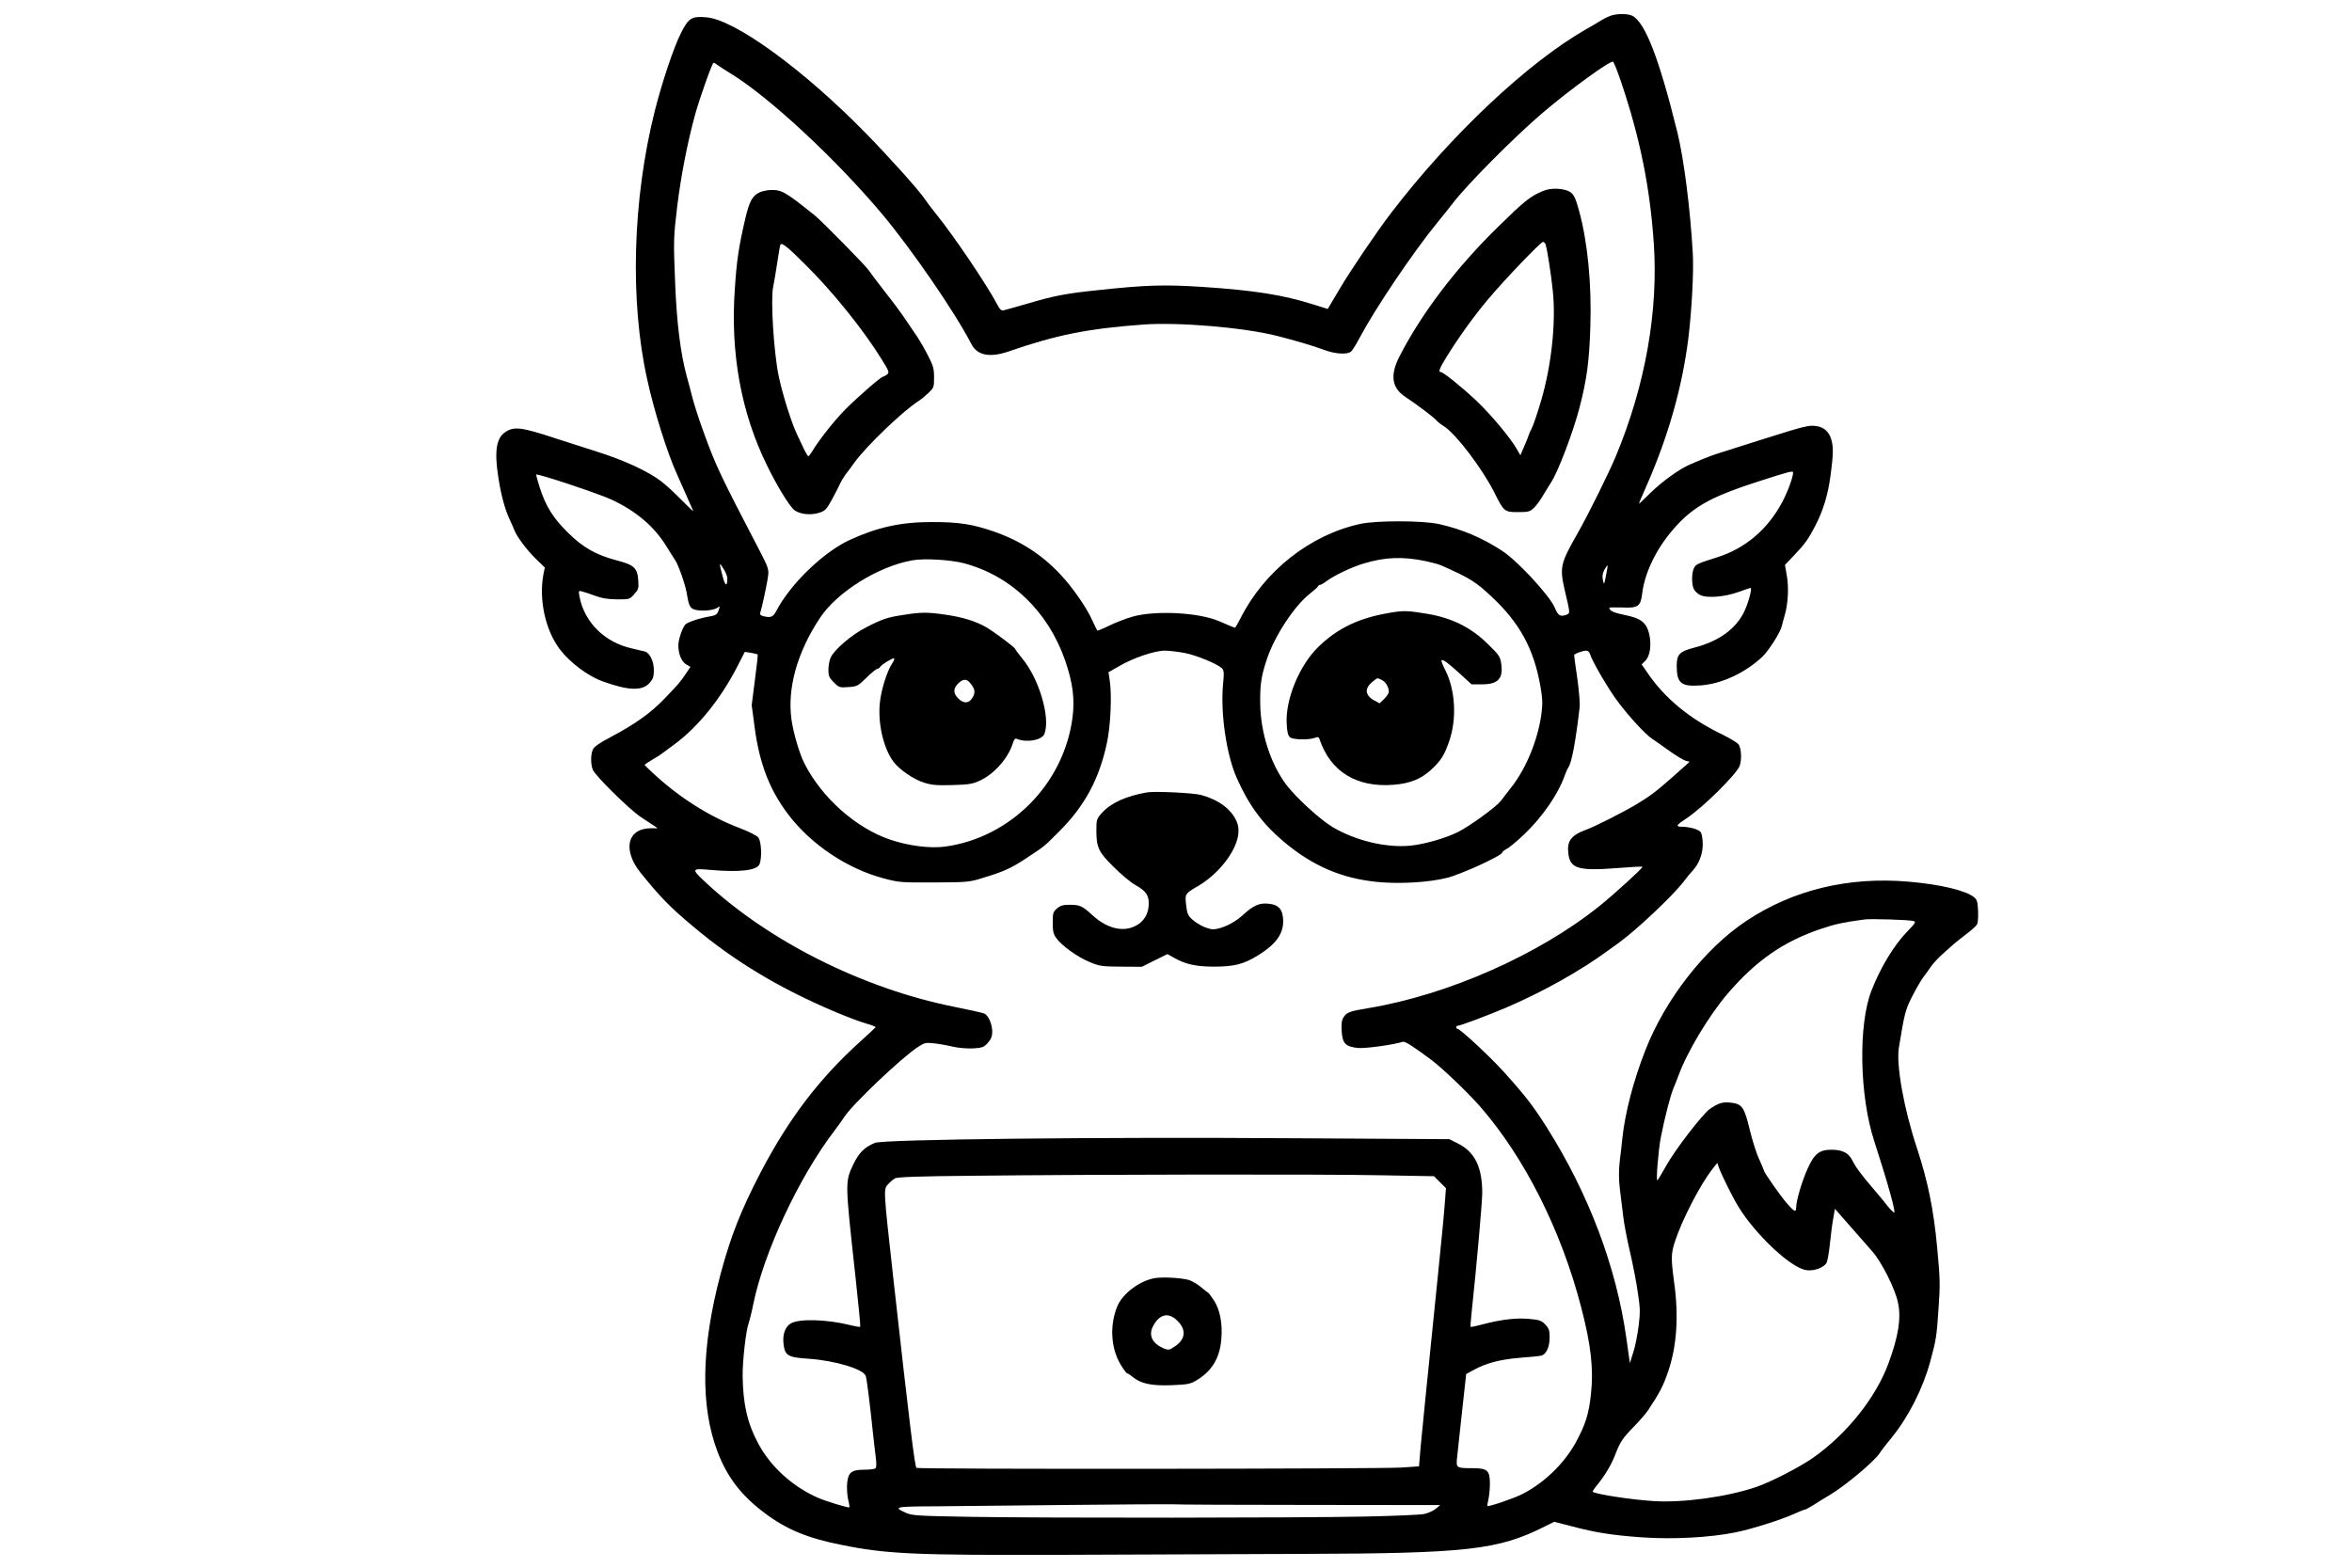
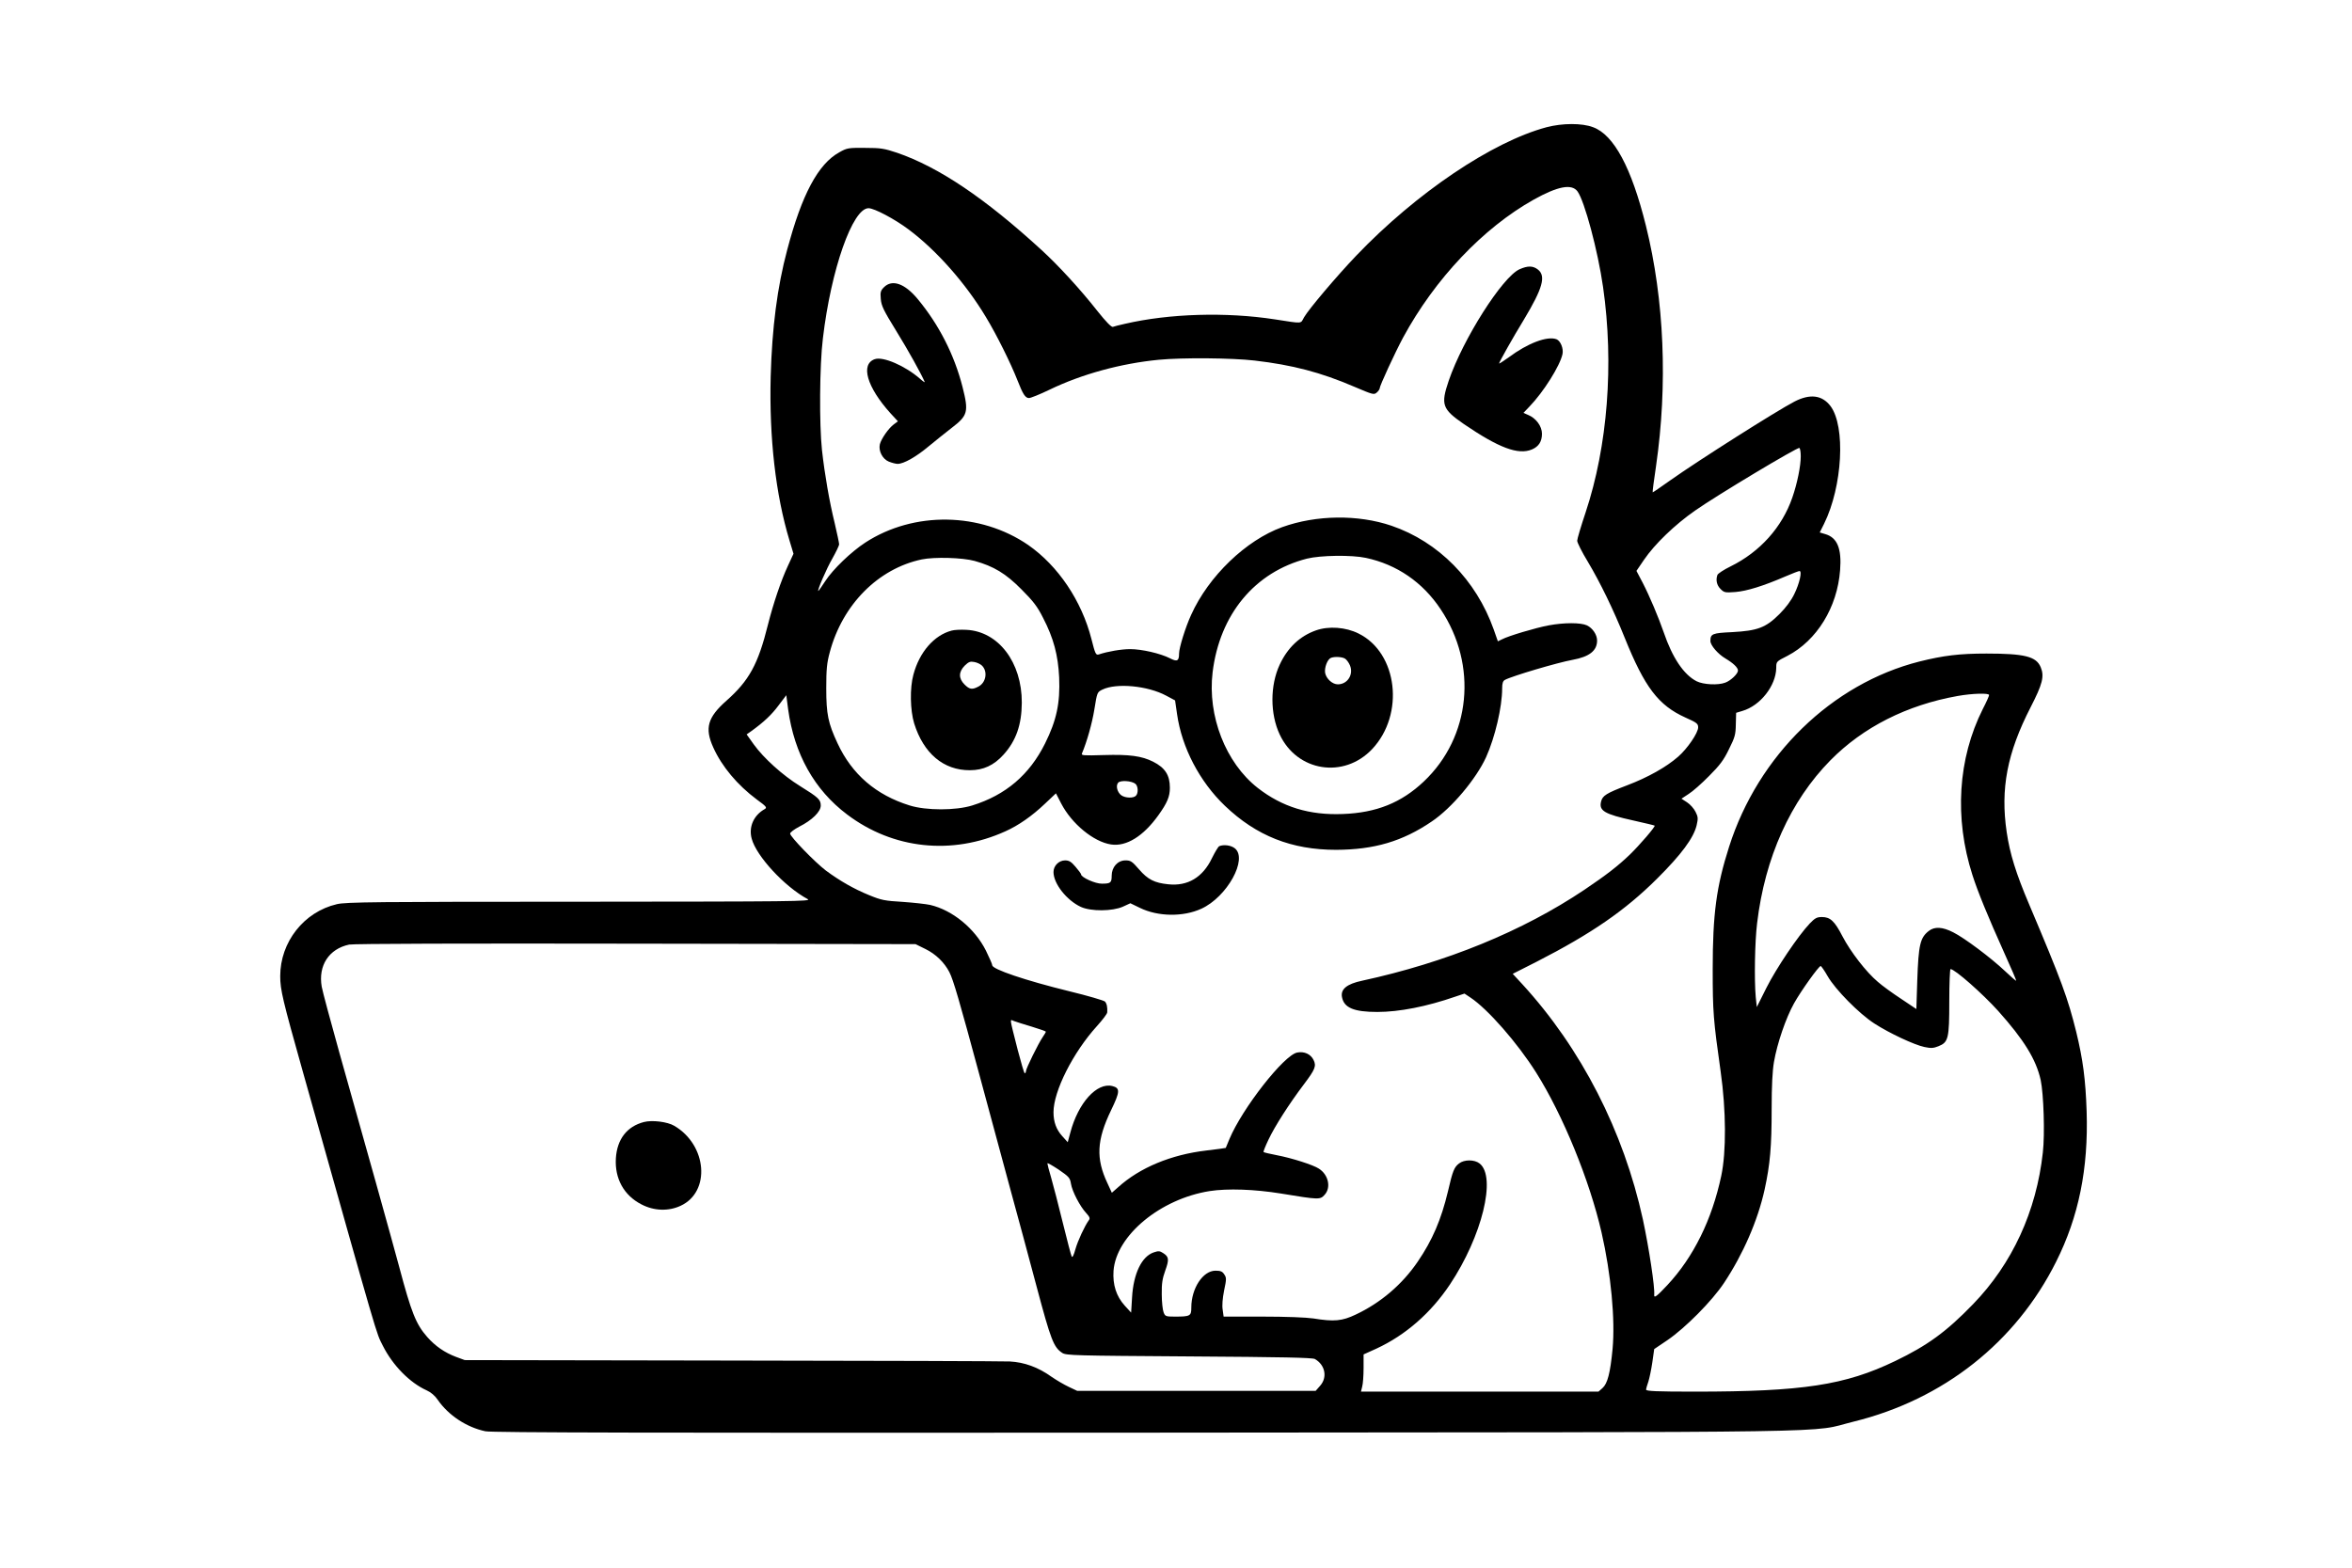
<svg xmlns="http://www.w3.org/2000/svg" version="1.0" width="1536pt" height="1024pt" viewBox="0 0 1536 1024" preserveAspectRatio="xMidYMid meet">
  <g transform="translate(0,1024) scale(0.1,-0.1)" fill="#000000" stroke="none">
-     <path d="M10515 10136 c-16 -6 -41 -18 -55 -27 -14 -9 -59 -36 -100 -59 -381 -217 -886 -692 -1276 -1202 -91 -119 -266 -377 -334 -493 -29 -49 -59 -100 -66 -111 l-13 -22 -93 29 c-200 63 -382 92 -726 115 -251 16 -362 13 -690 -22 -199 -21 -279 -36 -444 -85 -79 -23 -152 -43 -163 -46 -16 -3 -25 5 -43 39 -64 123 -284 449 -397 588 -33 41 -68 88 -78 103 -32 50 -226 266 -377 421 -410 420 -859 747 -1047 763 -95 8 -116 -4 -165 -101 -49 -97 -123 -319 -172 -511 -145 -579 -164 -1239 -49 -1755 44 -203 132 -482 193 -615 26 -58 101 -228 107 -242 3 -7 -30 24 -73 68 -44 45 -104 101 -136 125 -84 65 -244 139 -423 195 -88 28 -207 66 -265 85 -227 75 -273 80 -331 41 -58 -39 -71 -124 -45 -292 18 -118 42 -207 73 -275 14 -30 29 -64 33 -75 16 -42 83 -130 139 -185 l59 -57 -9 -44 c-31 -164 12 -365 107 -490 65 -86 183 -174 275 -208 174 -63 263 -66 312 -11 22 25 27 40 27 83 0 57 -26 111 -57 121 -10 3 -49 12 -88 21 -178 40 -309 171 -341 340 -6 36 -6 38 17 32 13 -3 51 -16 84 -28 44 -17 82 -23 143 -24 83 0 84 0 114 34 28 31 30 38 26 93 -6 78 -27 98 -138 127 -137 36 -221 83 -320 181 -97 95 -145 171 -185 295 -14 43 -24 81 -23 85 4 10 407 -124 493 -164 160 -75 276 -174 355 -301 23 -38 51 -81 60 -95 21 -31 66 -160 75 -215 15 -92 22 -103 71 -111 48 -7 112 2 132 18 14 13 15 7 2 -26 -7 -19 -19 -26 -47 -31 -69 -11 -152 -38 -167 -54 -20 -22 -46 -99 -46 -136 0 -56 20 -105 50 -124 l29 -17 -26 -39 c-40 -59 -52 -74 -142 -167 -93 -97 -192 -167 -352 -252 -73 -38 -109 -64 -117 -81 -15 -32 -15 -95 -1 -132 14 -38 239 -260 313 -309 32 -21 70 -47 85 -56 l26 -18 -43 0 c-157 0 -189 -143 -66 -294 130 -160 188 -220 341 -348 273 -230 571 -408 938 -562 72 -30 159 -63 193 -72 35 -10 61 -20 60 -24 -2 -3 -48 -47 -103 -96 -267 -242 -463 -500 -646 -849 -129 -247 -198 -422 -264 -670 -126 -477 -132 -860 -19 -1158 64 -167 155 -286 309 -401 138 -104 278 -163 495 -206 299 -61 474 -69 1445 -66 462 2 1164 4 1560 6 1093 3 1289 26 1595 180 l60 30 112 -29 c158 -42 266 -59 464 -73 201 -14 442 -1 609 33 108 22 301 83 390 124 31 14 59 25 64 25 4 0 27 13 52 28 24 16 70 44 102 63 99 57 293 219 331 275 11 18 47 64 80 104 111 137 204 321 252 498 38 140 42 162 54 348 11 151 10 193 -9 394 -23 249 -61 434 -131 647 -86 258 -138 547 -119 661 36 220 42 246 85 330 24 48 57 105 73 127 17 22 41 56 54 75 13 19 46 54 73 78 27 24 60 53 74 66 14 12 51 42 83 66 32 24 63 52 69 63 5 11 8 51 6 89 -3 60 -7 72 -28 89 -58 44 -219 82 -425 100 -394 34 -756 -54 -1060 -256 -271 -180 -529 -511 -659 -843 -78 -197 -134 -414 -151 -577 -3 -33 -11 -100 -17 -149 -7 -65 -7 -115 1 -185 7 -53 16 -133 22 -179 5 -45 25 -149 44 -230 19 -81 42 -200 51 -265 16 -103 16 -131 5 -219 -7 -56 -22 -133 -35 -172 l-22 -70 -23 164 c-65 463 -245 941 -519 1375 -87 138 -141 208 -276 358 -93 103 -290 287 -308 287 -4 0 -8 5 -8 10 0 6 5 10 10 10 17 0 193 66 315 118 235 100 488 241 672 377 27 19 57 41 68 49 116 85 344 300 417 393 23 31 51 65 61 75 42 44 67 109 67 173 0 34 -6 69 -13 79 -14 19 -72 35 -125 36 -41 0 -35 11 31 54 107 70 326 287 348 343 15 41 11 119 -8 142 -10 11 -56 39 -103 62 -218 105 -381 240 -495 410 l-34 49 24 24 c31 31 41 102 26 172 -18 77 -54 106 -161 127 -73 15 -99 27 -100 47 0 3 38 3 84 2 104 -5 121 7 131 95 20 157 118 338 257 474 107 105 229 167 498 253 204 66 230 73 230 59 -1 -32 -35 -125 -71 -193 -95 -178 -241 -302 -424 -360 -128 -40 -140 -46 -152 -70 -15 -30 -17 -99 -3 -134 5 -14 24 -33 42 -42 45 -23 160 -14 254 20 39 14 74 26 76 26 13 0 -15 -101 -42 -157 -56 -113 -167 -193 -328 -234 -93 -24 -112 -44 -112 -117 0 -115 28 -138 156 -129 137 10 290 81 403 187 41 38 119 161 127 200 3 14 12 45 19 70 22 74 28 182 14 260 l-12 70 59 62 c72 76 92 104 138 192 53 101 84 205 101 333 18 137 19 183 4 234 -16 51 -48 79 -98 86 -49 7 -75 0 -336 -82 -110 -35 -238 -75 -284 -90 -46 -14 -102 -35 -125 -45 -22 -10 -57 -25 -77 -33 -65 -26 -182 -110 -258 -184 -41 -40 -75 -73 -77 -73 -2 0 17 46 42 101 147 332 239 654 280 979 22 181 36 439 29 555 -17 297 -58 614 -100 788 -120 486 -211 721 -295 764 -30 15 -104 15 -145 -1z m72 -432 c123 -364 188 -686 213 -1049 31 -447 -55 -933 -248 -1396 -46 -110 -181 -383 -249 -502 -115 -202 -119 -222 -82 -382 35 -149 35 -141 1 -153 -34 -11 -48 -1 -69 50 -35 80 -242 304 -343 370 -132 86 -262 141 -413 175 -106 23 -405 24 -513 1 -327 -71 -627 -307 -783 -617 -17 -33 -33 -61 -36 -61 -2 0 -19 6 -37 14 -18 8 -49 21 -68 29 -133 57 -417 71 -564 29 -43 -12 -112 -39 -153 -59 -40 -20 -75 -34 -77 -32 -2 2 -15 29 -29 59 -38 88 -131 222 -213 309 -123 131 -263 220 -436 280 -140 48 -227 61 -402 61 -202 0 -353 -33 -535 -116 -174 -80 -391 -290 -482 -466 -20 -39 -37 -45 -87 -32 -16 5 -21 11 -17 23 10 26 48 202 52 247 4 34 -4 56 -50 145 -266 511 -292 564 -375 795 -29 78 -60 177 -71 220 -11 43 -27 105 -36 136 -41 148 -66 353 -76 613 -11 273 -11 292 14 500 24 195 66 412 116 595 30 108 112 340 121 340 4 0 18 -8 31 -18 13 -10 49 -33 79 -51 251 -153 687 -557 994 -923 193 -231 474 -640 580 -846 39 -75 122 -90 248 -46 309 107 516 148 873 174 233 17 656 -19 875 -74 114 -29 237 -65 303 -90 73 -28 153 -34 179 -13 9 6 35 48 58 92 101 190 348 557 505 749 44 54 89 110 100 125 93 123 411 443 594 598 178 151 434 337 455 330 5 -2 29 -61 53 -133z m-1273 -3130 c37 -8 83 -20 100 -28 187 -83 222 -105 329 -205 181 -170 273 -338 316 -579 14 -76 16 -115 9 -172 -20 -171 -98 -365 -197 -491 -27 -35 -59 -76 -71 -92 -32 -40 -204 -165 -281 -203 -81 -40 -222 -80 -311 -88 -158 -15 -358 34 -506 122 -83 50 -241 195 -304 279 -101 137 -165 335 -168 524 -2 126 6 181 44 295 51 152 179 346 279 425 29 23 54 45 55 50 2 5 8 9 14 9 5 0 24 11 41 24 49 37 165 92 242 115 141 43 258 47 409 15z m-3019 -13 c308 -82 549 -314 661 -635 50 -145 64 -252 48 -374 -57 -433 -404 -783 -832 -842 -98 -13 -240 5 -360 46 -223 76 -444 273 -557 494 -34 66 -73 199 -86 289 -29 204 37 441 186 665 112 169 379 336 603 376 77 14 248 4 337 -19z m-1545 -98 c0 -58 -14 -52 -31 13 -24 90 -23 97 6 49 14 -22 25 -50 25 -62z m5738 17 c-12 -61 -13 -62 -20 -29 -5 24 -3 43 9 66 10 18 19 31 21 29 2 -2 -3 -32 -10 -66z m-2752 -505 c75 -14 211 -70 244 -100 13 -12 15 -29 7 -107 -17 -189 23 -461 90 -610 79 -179 170 -301 307 -416 189 -159 379 -240 612 -263 147 -14 334 -3 454 27 93 23 360 146 360 165 0 5 14 16 31 25 18 9 71 54 119 100 113 109 214 255 255 369 10 28 22 55 26 60 23 31 48 164 75 395 3 25 -4 109 -15 188 -12 79 -21 147 -21 152 0 9 55 30 80 30 10 0 20 -10 24 -22 10 -41 123 -235 183 -313 72 -96 177 -210 220 -239 17 -11 68 -47 114 -80 45 -32 94 -62 108 -65 l25 -7 -24 -22 c-14 -12 -54 -48 -90 -80 -100 -89 -152 -128 -235 -177 -86 -51 -271 -145 -325 -164 -102 -38 -129 -75 -117 -161 12 -94 69 -110 320 -90 87 7 160 11 163 8 5 -6 -180 -175 -278 -254 -396 -319 -989 -582 -1512 -669 -121 -20 -141 -27 -162 -60 -12 -19 -15 -41 -12 -91 5 -79 24 -100 103 -109 43 -6 233 20 296 40 14 5 70 -31 189 -120 73 -55 239 -214 319 -306 289 -333 526 -805 656 -1304 65 -247 83 -407 65 -570 -14 -133 -36 -201 -102 -322 -75 -135 -207 -262 -348 -333 -53 -27 -220 -84 -226 -77 -2 1 1 20 6 42 5 22 10 68 10 103 0 88 -16 102 -114 102 -104 0 -107 2 -101 64 10 89 37 347 49 451 l11 100 50 27 c81 45 172 68 300 79 66 5 129 11 140 14 32 7 55 56 55 118 0 46 -4 60 -28 85 -25 26 -37 31 -106 37 -85 8 -184 -4 -305 -36 -40 -11 -75 -18 -77 -16 -2 2 1 41 6 88 34 319 69 717 70 787 0 169 -49 269 -161 324 l-54 27 -1005 6 c-1286 9 -2691 -7 -2746 -30 -68 -28 -104 -64 -140 -138 -56 -118 -56 -109 12 -730 20 -180 34 -330 32 -333 -3 -3 -32 2 -64 10 -154 39 -340 44 -392 10 -36 -23 -52 -73 -45 -133 9 -76 28 -87 161 -96 172 -11 362 -68 376 -113 7 -20 27 -183 46 -364 6 -53 14 -127 19 -165 6 -47 5 -70 -3 -75 -6 -4 -39 -8 -72 -8 -84 0 -106 -18 -112 -93 -2 -31 1 -78 7 -103 7 -26 10 -48 8 -50 -5 -5 -150 39 -199 60 -166 71 -312 201 -394 353 -71 130 -101 256 -104 438 -2 102 22 310 40 355 5 14 19 68 29 120 70 342 298 830 531 1135 25 33 53 72 63 88 53 83 378 392 486 461 39 25 49 27 100 21 31 -3 87 -13 125 -22 40 -9 96 -13 134 -11 58 4 68 8 93 36 21 24 29 43 29 71 0 51 -25 110 -53 121 -12 5 -101 25 -197 44 -600 120 -1222 434 -1634 824 -81 76 -78 81 42 70 196 -17 306 -4 323 39 16 43 11 148 -9 173 -10 12 -63 39 -121 61 -199 75 -399 202 -573 365 -27 25 -48 46 -48 48 0 2 21 17 47 32 26 15 52 31 58 36 5 4 47 35 92 68 153 113 301 297 409 508 l48 94 40 -6 c22 -4 42 -9 44 -11 2 -2 -6 -77 -18 -167 l-21 -164 20 -150 c31 -231 97 -404 218 -563 149 -197 388 -357 626 -419 97 -26 114 -27 327 -26 213 1 230 2 310 27 147 44 192 65 295 133 118 78 109 70 210 171 169 168 264 345 314 581 24 111 33 313 18 409 l-8 52 70 40 c90 53 231 101 298 101 28 0 86 -7 129 -15z m4760 -1751 c18 -5 14 -12 -39 -67 -89 -92 -175 -234 -235 -387 -87 -222 -79 -687 18 -984 91 -281 142 -466 130 -466 -5 0 -26 21 -47 47 -20 27 -63 77 -93 113 -75 87 -112 137 -135 184 -24 46 -64 66 -134 66 -79 0 -112 -26 -155 -121 -37 -81 -76 -212 -76 -256 0 -35 -13 -28 -64 31 -43 51 -146 198 -146 209 0 3 -14 36 -31 74 -18 37 -45 124 -62 193 -36 150 -50 170 -127 178 -52 5 -76 -3 -133 -41 -46 -31 -230 -270 -286 -372 -29 -52 -55 -95 -58 -95 -9 0 8 200 22 275 27 138 65 284 85 330 5 11 19 46 31 78 55 153 201 396 321 536 185 216 367 343 614 425 88 30 139 41 279 60 39 6 294 -2 321 -10z m-1199 -1764 c44 -88 85 -153 141 -221 129 -159 284 -286 361 -296 47 -6 110 16 129 47 6 10 16 65 22 122 6 56 15 132 22 168 l11 64 31 -35 c60 -69 196 -224 214 -244 60 -68 149 -245 167 -333 22 -103 3 -220 -62 -397 -82 -223 -269 -458 -488 -614 -89 -63 -285 -164 -379 -195 -189 -64 -476 -103 -666 -91 -147 9 -379 45 -399 61 -2 2 12 23 31 46 50 61 93 134 117 198 32 82 46 104 120 180 37 38 79 86 93 107 76 114 99 158 132 254 57 167 70 363 39 584 -21 157 -21 187 7 270 46 140 164 368 244 470 l31 39 10 -29 c5 -17 37 -86 72 -155z m-2266 103 l334 -6 39 -39 39 -39 -7 -92 c-3 -50 -24 -267 -46 -482 -81 -795 -102 -1003 -113 -1122 l-10 -121 -116 -8 c-143 -9 -3157 -12 -3166 -2 -11 11 -44 277 -151 1238 -66 592 -65 582 -33 616 13 14 33 31 44 37 14 9 164 14 505 17 790 9 2321 11 2681 3z m-481 -2153 l855 -1 -27 -23 c-15 -13 -49 -29 -76 -35 -27 -6 -202 -13 -388 -17 -437 -9 -2066 -10 -2566 -2 -354 6 -390 8 -431 26 -88 39 -73 42 200 43 142 1 539 5 883 9 344 4 641 5 660 4 19 -2 420 -4 890 -4z" />
-     <path d="M10075 8992 c-84 -36 -120 -65 -294 -236 -272 -266 -497 -563 -640 -841 -65 -126 -53 -209 39 -269 70 -46 184 -132 200 -151 8 -10 31 -28 52 -41 76 -48 248 -275 326 -429 63 -127 67 -130 155 -130 69 0 78 3 104 27 16 15 44 53 62 85 19 32 42 69 51 83 43 63 145 331 185 487 48 184 64 304 71 532 9 277 -18 553 -74 755 -21 78 -33 103 -54 119 -38 28 -129 33 -183 9z m19 -349 c11 -37 36 -196 47 -305 21 -206 -9 -484 -76 -713 -24 -84 -57 -178 -65 -190 -4 -5 -11 -21 -15 -33 -4 -13 -18 -49 -32 -80 l-24 -56 -23 40 c-40 72 -170 227 -265 317 -92 87 -216 187 -232 187 -18 0 -8 24 41 104 81 130 177 263 268 371 111 132 344 375 359 375 6 0 14 -8 17 -17z" />
-     <path d="M4964 8985 c-51 -23 -70 -58 -98 -178 -41 -177 -55 -267 -67 -452 -30 -423 41 -811 210 -1155 63 -129 139 -254 173 -287 33 -32 112 -42 172 -21 34 11 45 23 78 83 21 39 45 85 53 103 8 18 24 45 35 60 12 15 39 51 60 81 80 110 320 340 421 403 14 9 42 32 62 51 35 33 37 37 37 101 0 58 -5 77 -40 144 -21 42 -52 95 -67 118 -15 22 -50 74 -78 115 -27 41 -88 123 -135 182 -47 60 -95 124 -107 142 -21 31 -304 319 -351 357 -189 152 -217 169 -286 167 -22 0 -55 -7 -72 -14z m296 -474 c180 -178 380 -427 499 -620 48 -78 50 -84 34 -97 -10 -7 -21 -14 -25 -14 -15 0 -186 -150 -259 -226 -72 -76 -164 -193 -204 -261 -11 -18 -23 -33 -26 -33 -4 0 -19 26 -34 58 -15 31 -33 71 -41 87 -37 78 -95 264 -119 380 -32 156 -53 497 -36 580 6 28 18 100 27 160 9 61 18 113 21 118 9 14 48 -17 163 -132z" />
-     <path d="M9080 6238 c-204 -34 -341 -99 -468 -221 -126 -121 -219 -347 -209 -506 3 -57 9 -77 23 -88 21 -15 121 -17 159 -3 21 8 27 7 32 -8 72 -213 243 -318 486 -298 106 9 176 37 242 97 66 61 88 96 120 190 50 146 39 332 -26 461 -17 33 -28 62 -25 65 8 9 45 -19 124 -91 l72 -66 68 0 c105 0 140 37 126 134 -6 45 -13 57 -83 125 -111 111 -235 173 -396 201 -125 21 -159 23 -245 8z m-57 -439 c26 -12 47 -47 47 -78 0 -9 -14 -30 -30 -46 l-31 -29 -33 18 c-63 34 -67 80 -10 125 31 25 27 24 57 10z" />
-     <path d="M5903 6224 c-107 -16 -140 -27 -245 -81 -97 -49 -213 -149 -234 -200 -8 -18 -14 -53 -14 -79 0 -39 5 -51 35 -81 34 -34 38 -35 96 -31 57 4 62 7 117 61 32 31 63 57 69 57 7 0 16 6 20 13 10 16 76 57 91 57 6 0 0 -16 -13 -36 -32 -48 -71 -171 -79 -255 -14 -136 24 -299 90 -386 39 -51 131 -114 198 -135 50 -16 83 -19 186 -16 109 3 132 7 181 30 91 42 182 145 212 239 9 29 16 38 27 33 65 -27 165 -9 181 33 40 105 -35 360 -146 493 -25 30 -45 58 -45 61 0 9 -138 112 -191 143 -69 39 -153 65 -264 81 -117 17 -160 17 -272 -1z m429 -441 c34 -39 39 -61 23 -93 -23 -45 -60 -50 -97 -12 -35 34 -34 67 4 102 27 25 50 26 70 3z" />
-     <path d="M7490 5064 c-137 -24 -234 -68 -294 -134 -34 -38 -36 -44 -36 -111 0 -115 13 -143 112 -241 48 -48 112 -102 143 -119 69 -39 88 -66 87 -124 -1 -52 -21 -95 -57 -124 -86 -67 -206 -47 -314 54 -62 57 -80 65 -145 65 -44 0 -61 -5 -83 -24 -26 -22 -28 -30 -28 -93 0 -55 4 -74 23 -100 35 -50 137 -123 216 -156 66 -28 80 -30 207 -31 l136 -1 84 42 83 41 41 -23 c75 -43 143 -58 255 -59 144 0 201 15 301 77 110 69 158 135 159 217 0 77 -27 111 -96 117 -62 6 -97 -10 -172 -78 -53 -49 -140 -89 -190 -89 -37 1 -100 31 -138 66 -26 24 -32 39 -38 93 -8 73 -8 74 84 127 83 49 169 136 215 219 45 79 55 148 30 202 -36 79 -117 139 -230 170 -49 14 -305 26 -355 17z" />
-     <path d="M7539 1891 c-98 -18 -208 -101 -242 -183 -51 -122 -43 -273 20 -379 19 -32 39 -59 43 -59 5 0 21 -11 37 -24 53 -44 123 -59 252 -54 104 4 122 7 162 30 103 61 155 146 165 271 9 100 -9 194 -49 254 -18 27 -35 50 -39 51 -5 2 -26 19 -49 38 -22 18 -57 38 -77 44 -55 14 -171 20 -223 11z m152 -280 c58 -58 51 -120 -19 -166 -37 -25 -42 -25 -73 -12 -76 32 -101 88 -67 148 43 78 101 89 159 30z" />
+     <path d="M10100 9409 c-355 -95 -851 -429 -1243 -839 -127 -133 -310 -349 -341 -403 -24 -43 -3 -42 -191 -13 -318 49 -689 38 -978 -29 -36 -8 -72 -17 -79 -20 -9 -4 -46 34 -100 102 -114 145 -257 300 -365 399 -372 341 -672 542 -944 636 -84 28 -107 32 -209 32 -109 1 -118 0 -169 -29 -138 -76 -245 -276 -340 -637 -65 -243 -99 -507 -108 -828 -10 -400 32 -770 123 -1071 l26 -86 -36 -78 c-45 -96 -96 -247 -131 -386 -64 -258 -123 -365 -271 -496 -123 -109 -143 -179 -86 -305 56 -125 158 -246 284 -340 63 -46 69 -53 52 -63 -72 -40 -106 -117 -85 -193 30 -114 216 -315 366 -395 28 -15 -87 -16 -1490 -17 -1327 0 -1528 -2 -1585 -16 -215 -50 -370 -247 -370 -470 0 -89 16 -156 146 -618 507 -1802 478 -1704 524 -1796 65 -129 176 -242 287 -292 27 -12 54 -35 72 -62 70 -101 188 -179 311 -205 42 -9 1080 -11 4315 -9 4746 4 4316 -3 4620 72 586 144 1060 518 1323 1045 147 293 211 607 199 981 -7 209 -24 339 -68 520 -55 221 -94 329 -308 834 -85 200 -125 328 -146 470 -42 284 3 518 156 816 78 152 91 202 66 262 -29 70 -105 89 -354 89 -178 0 -281 -13 -438 -52 -572 -145 -1053 -613 -1243 -1210 -83 -260 -107 -438 -107 -799 0 -281 4 -330 52 -670 36 -253 37 -524 4 -680 -61 -287 -181 -531 -352 -714 -70 -75 -88 -88 -86 -63 5 48 -34 305 -74 492 -126 576 -402 1116 -788 1537 l-62 67 158 80 c355 182 575 333 784 541 159 158 239 266 259 349 10 44 10 55 -7 88 -10 21 -35 49 -55 62 l-37 24 47 31 c26 16 86 69 133 117 70 70 96 104 130 175 39 78 44 95 45 163 l2 75 40 12 c118 34 220 165 222 281 0 42 0 42 73 79 192 100 326 317 344 560 11 140 -18 212 -96 235 l-37 11 28 56 c121 245 142 637 42 770 -55 72 -134 81 -235 29 -116 -60 -628 -385 -809 -513 -63 -45 -116 -81 -117 -80 -2 2 8 79 22 172 77 532 54 1085 -66 1569 -94 379 -209 594 -345 644 -73 28 -201 27 -304 0z m202 -419 c46 -63 133 -387 167 -625 72 -502 30 -1039 -114 -1472 -30 -90 -55 -173 -55 -185 0 -12 31 -74 70 -138 81 -136 166 -311 240 -495 131 -325 220 -442 397 -522 74 -33 83 -40 83 -64 0 -36 -70 -139 -131 -192 -78 -68 -197 -135 -334 -187 -134 -51 -160 -67 -169 -106 -15 -60 23 -82 209 -123 76 -17 139 -32 141 -34 6 -6 -100 -129 -162 -189 -77 -74 -153 -133 -297 -230 -404 -271 -903 -475 -1452 -594 -99 -21 -141 -55 -131 -107 13 -70 78 -97 231 -97 142 0 322 35 509 100 l60 20 39 -26 c113 -75 306 -295 429 -490 175 -278 349 -704 427 -1044 62 -271 90 -570 72 -762 -15 -157 -33 -226 -66 -255 l-26 -23 -776 0 -775 0 8 33 c5 17 9 72 9 121 l0 89 84 38 c190 88 355 232 480 419 209 314 305 702 194 790 -34 27 -101 27 -135 0 -31 -24 -41 -47 -72 -182 -44 -184 -101 -318 -198 -460 -101 -148 -241 -268 -405 -345 -88 -42 -141 -47 -276 -25 -48 7 -178 12 -332 12 l-254 0 -6 44 c-5 28 -1 75 9 126 16 75 16 84 1 106 -12 19 -24 24 -57 24 -82 0 -158 -115 -158 -241 0 -55 -7 -59 -108 -59 -59 0 -63 2 -73 28 -6 15 -12 68 -12 117 -1 72 4 103 23 156 26 72 24 90 -14 114 -21 14 -31 15 -60 5 -80 -26 -134 -139 -143 -295 l-6 -99 -42 46 c-55 61 -79 136 -73 227 17 231 306 470 628 521 117 18 292 12 465 -16 249 -41 256 -41 285 -9 44 47 26 131 -36 171 -37 25 -179 70 -274 88 -46 9 -86 18 -88 21 -3 2 12 39 32 81 41 87 135 234 231 361 74 98 83 120 63 160 -18 37 -60 57 -106 48 -86 -15 -360 -366 -443 -565 -12 -30 -23 -56 -24 -58 -1 -1 -58 -9 -127 -17 -230 -27 -435 -112 -576 -240 l-41 -36 -29 63 c-76 161 -70 281 24 476 59 122 60 145 8 158 -101 25 -223 -110 -274 -304 l-17 -63 -36 40 c-39 43 -57 93 -57 156 0 138 128 391 284 563 36 40 67 80 67 90 2 33 -3 57 -15 70 -7 7 -112 38 -232 67 -289 71 -504 144 -504 170 0 7 -19 50 -41 95 -73 146 -219 265 -364 299 -27 6 -108 15 -180 20 -117 7 -139 11 -219 44 -101 41 -194 95 -283 161 -72 55 -233 221 -233 241 0 8 27 28 59 45 84 42 141 98 141 138 0 39 -15 53 -136 128 -113 70 -236 181 -301 271 l-47 66 30 21 c82 59 134 108 179 169 l50 66 12 -92 c40 -291 171 -526 385 -687 300 -227 686 -268 1034 -110 85 38 174 100 258 180 l72 68 34 -66 c69 -133 212 -251 326 -268 100 -15 211 54 309 191 58 81 75 122 75 179 0 83 -31 131 -110 171 -74 37 -154 48 -321 43 -135 -4 -149 -3 -143 11 32 76 66 195 81 288 18 111 18 112 53 129 92 44 295 25 416 -40 l58 -31 13 -90 c31 -218 147 -440 312 -598 206 -197 436 -288 727 -288 248 1 433 55 624 185 131 88 290 278 355 420 59 131 105 329 105 449 0 34 5 49 18 56 46 25 343 113 442 131 110 20 160 60 160 126 0 38 -29 81 -66 99 -41 19 -149 19 -251 0 -85 -16 -263 -69 -304 -91 l-27 -13 -27 77 c-115 324 -361 573 -668 678 -218 74 -490 71 -713 -9 -236 -85 -481 -320 -595 -573 -37 -80 -79 -216 -79 -253 0 -49 -13 -55 -59 -31 -63 32 -185 60 -260 60 -58 0 -146 -15 -206 -35 -18 -5 -23 4 -47 100 -64 251 -218 479 -413 615 -313 215 -747 222 -1064 16 -92 -60 -211 -174 -261 -251 -23 -36 -44 -65 -46 -65 -9 0 53 145 92 212 24 43 44 84 44 93 0 8 -13 70 -29 138 -35 143 -65 316 -83 477 -18 167 -16 553 6 730 53 450 194 850 298 850 38 0 173 -72 262 -139 182 -136 372 -351 504 -571 70 -115 164 -305 207 -415 35 -90 51 -115 75 -115 11 0 71 24 133 54 213 103 468 172 714 196 158 15 478 12 626 -5 248 -29 432 -77 651 -171 122 -52 129 -54 147 -38 11 9 19 22 19 27 0 17 101 235 153 332 208 384 523 716 853 901 158 88 248 105 286 54z m1458 -1730 c0 -65 -23 -178 -55 -270 -67 -194 -211 -355 -404 -450 -43 -21 -81 -46 -85 -55 -12 -33 -5 -67 20 -92 24 -24 30 -25 97 -20 75 6 184 40 325 101 46 20 88 36 94 36 18 0 0 -81 -34 -150 -20 -42 -55 -89 -97 -131 -89 -89 -143 -109 -309 -118 -130 -6 -142 -11 -142 -58 0 -28 49 -85 98 -114 52 -31 82 -60 82 -79 0 -21 -47 -66 -83 -79 -47 -18 -143 -13 -187 9 -84 43 -158 153 -215 320 -34 98 -92 236 -137 323 l-41 78 49 72 c70 103 202 230 334 322 144 101 670 416 681 409 5 -3 9 -27 9 -54z m-2840 -664 c202 -43 371 -159 488 -335 244 -365 198 -835 -110 -1126 -146 -138 -309 -204 -528 -212 -219 -9 -397 46 -557 171 -209 164 -328 470 -294 754 46 379 276 656 616 743 88 22 292 25 385 5z m-2555 -20 c125 -35 203 -82 305 -185 78 -78 105 -113 142 -187 69 -133 98 -244 105 -389 7 -168 -17 -280 -92 -431 -102 -205 -257 -337 -475 -405 -108 -34 -302 -34 -410 0 -219 68 -376 203 -470 405 -62 133 -74 190 -74 361 0 124 4 165 23 235 83 311 316 546 601 606 83 17 265 12 345 -10z m6625 -876 c0 -6 -18 -47 -41 -91 -163 -324 -187 -713 -68 -1084 35 -110 102 -273 208 -509 45 -99 80 -181 78 -182 -2 -2 -34 26 -72 62 -94 89 -267 218 -339 254 -70 36 -122 39 -160 9 -56 -44 -67 -89 -75 -322 l-6 -188 -100 67 c-55 36 -124 86 -152 111 -76 64 -177 195 -230 296 -52 101 -80 127 -135 127 -33 0 -45 -7 -79 -42 -76 -80 -219 -293 -283 -420 l-63 -126 -7 66 c-10 113 -6 361 9 482 51 429 218 799 479 1064 213 216 499 361 831 420 96 17 205 20 205 6z m-5575 -580 c18 -15 20 -61 3 -78 -17 -17 -69 -15 -95 3 -26 19 -38 62 -21 82 14 18 89 13 113 -7z m-1371 -1079 c67 -33 123 -87 156 -151 26 -51 64 -181 200 -685 67 -247 157 -580 200 -740 44 -159 120 -443 170 -630 93 -349 111 -395 167 -432 25 -17 83 -18 828 -23 612 -4 805 -8 822 -17 68 -39 83 -120 34 -175 l-29 -33 -779 0 -778 0 -55 26 c-30 14 -81 44 -113 66 -88 63 -178 95 -272 100 -44 2 -863 5 -1820 6 l-1740 3 -57 21 c-74 28 -135 70 -188 130 -74 84 -104 161 -183 458 -40 150 -239 863 -391 1400 -57 204 -109 397 -115 430 -24 138 47 247 179 275 28 6 753 8 1872 6 l1827 -3 65 -32z m5892 -178 c50 -87 205 -244 304 -308 97 -63 261 -140 328 -154 42 -9 59 -8 91 5 65 26 71 49 71 293 0 116 4 211 8 211 28 0 210 -161 311 -273 169 -189 248 -317 278 -452 19 -89 28 -352 14 -473 -42 -384 -200 -727 -456 -991 -174 -180 -298 -270 -508 -371 -328 -158 -604 -200 -1309 -200 -248 0 -318 3 -318 13 0 6 7 30 15 53 7 22 19 79 26 127 l12 85 86 58 c116 79 291 255 370 374 124 187 220 406 265 610 36 165 46 280 46 528 0 149 5 247 15 305 21 122 78 288 131 383 47 84 162 244 174 244 4 0 25 -30 46 -67z m-5198 -329 c50 -15 92 -30 92 -33 0 -3 -9 -19 -21 -36 -28 -41 -109 -205 -109 -222 0 -7 -3 -13 -8 -13 -4 0 -24 69 -46 153 -55 218 -53 199 -25 188 13 -5 66 -22 117 -37z m256 -1026 c8 -50 59 -148 99 -191 23 -25 27 -35 18 -47 -28 -39 -72 -134 -88 -190 -10 -37 -19 -56 -24 -48 -4 7 -30 106 -58 220 -28 114 -62 246 -76 294 -14 47 -25 90 -25 95 0 5 33 -14 74 -41 67 -46 74 -54 80 -92z" />
+     <path d="M9923 8481 c-112 -51 -369 -456 -462 -728 -53 -156 -43 -185 99 -283 229 -156 355 -203 444 -166 45 19 66 52 66 103 0 49 -39 102 -91 123 l-30 13 39 41 c92 95 200 267 216 343 8 36 -13 87 -39 97 -60 23 -189 -26 -312 -118 -35 -25 -63 -43 -63 -40 0 8 89 167 163 288 122 203 144 283 91 325 -33 26 -67 26 -121 2z" />
+     <path d="M5773 8364 c-22 -22 -25 -32 -21 -77 4 -45 18 -74 100 -207 78 -126 164 -281 187 -335 2 -5 -12 4 -32 22 -95 83 -240 146 -294 127 -95 -33 -52 -182 102 -353 l49 -53 -27 -20 c-34 -25 -82 -94 -91 -130 -10 -43 17 -96 58 -113 20 -8 46 -15 58 -15 40 0 121 46 202 114 44 36 112 91 151 121 106 81 112 105 71 267 -54 212 -155 409 -294 576 -84 101 -166 129 -219 76z" />
+     <path d="M7963 4713 c-7 -2 -28 -38 -48 -78 -60 -126 -159 -185 -286 -171 -89 9 -133 31 -190 97 -46 53 -55 59 -89 59 -51 0 -90 -44 -90 -100 0 -46 -7 -52 -64 -52 -42 -1 -136 41 -136 61 0 4 -16 26 -36 49 -28 33 -42 42 -68 42 -41 0 -76 -35 -76 -76 0 -76 86 -185 179 -228 66 -30 206 -29 275 2 l48 22 62 -30 c118 -58 283 -60 401 -6 169 77 306 326 219 395 -25 20 -72 26 -101 14z" />
+     <path d="M8593 6122 c-104 -37 -184 -112 -236 -224 -63 -135 -63 -321 0 -455 113 -243 419 -292 604 -96 214 227 167 629 -89 755 -84 42 -195 50 -279 20z m189 -183 c11 -6 26 -26 34 -45 25 -60 -16 -124 -79 -124 -36 0 -75 36 -83 74 -6 35 15 90 38 99 23 9 69 7 90 -4z" />
+     <path d="M6215 6121 c-115 -30 -211 -141 -250 -288 -24 -87 -21 -233 5 -318 61 -196 192 -307 364 -306 88 0 157 32 220 102 82 91 118 195 119 339 1 264 -153 466 -362 476 -36 2 -79 0 -96 -5z m196 -227 c41 -37 30 -113 -22 -139 -40 -21 -57 -19 -90 14 -40 40 -39 82 1 123 26 25 36 29 62 24 18 -3 39 -13 49 -22z" />
+     <path d="M4205 2911 c-111 -29 -175 -112 -183 -237 -8 -132 52 -242 167 -301 82 -43 177 -46 256 -9 197 91 173 396 -41 522 -45 27 -145 39 -199 25z" />
  </g>
</svg>
